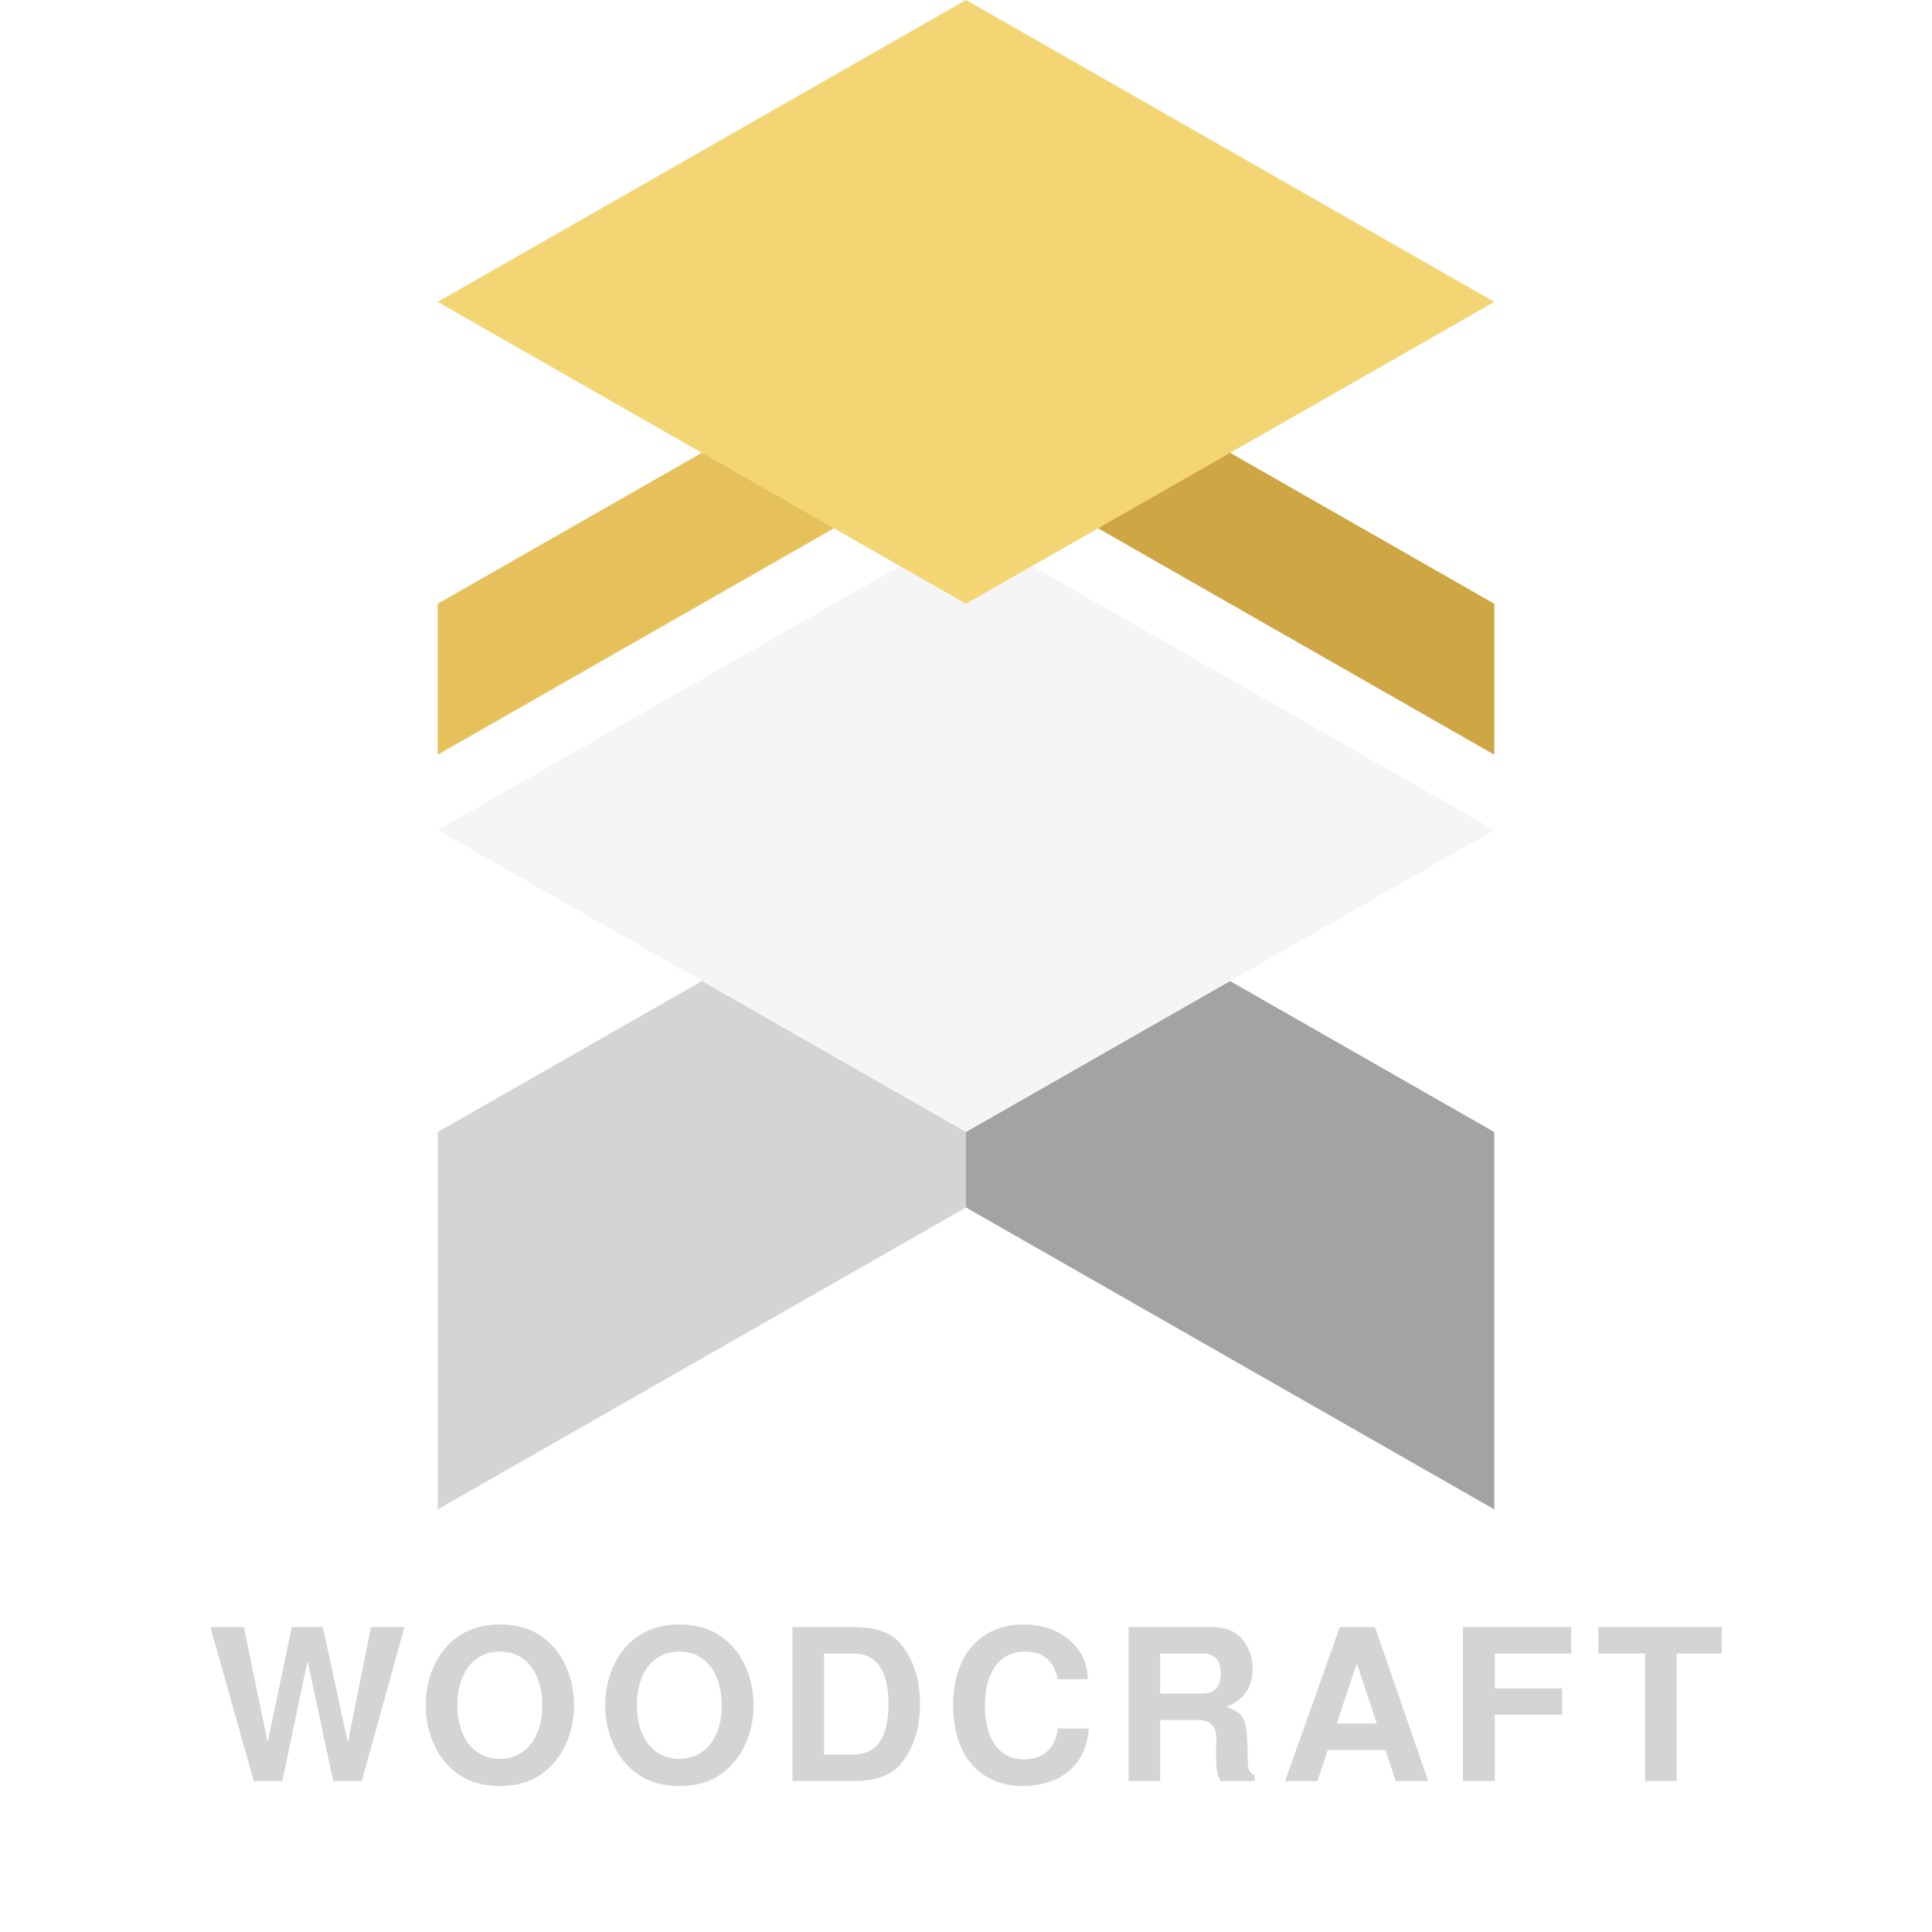
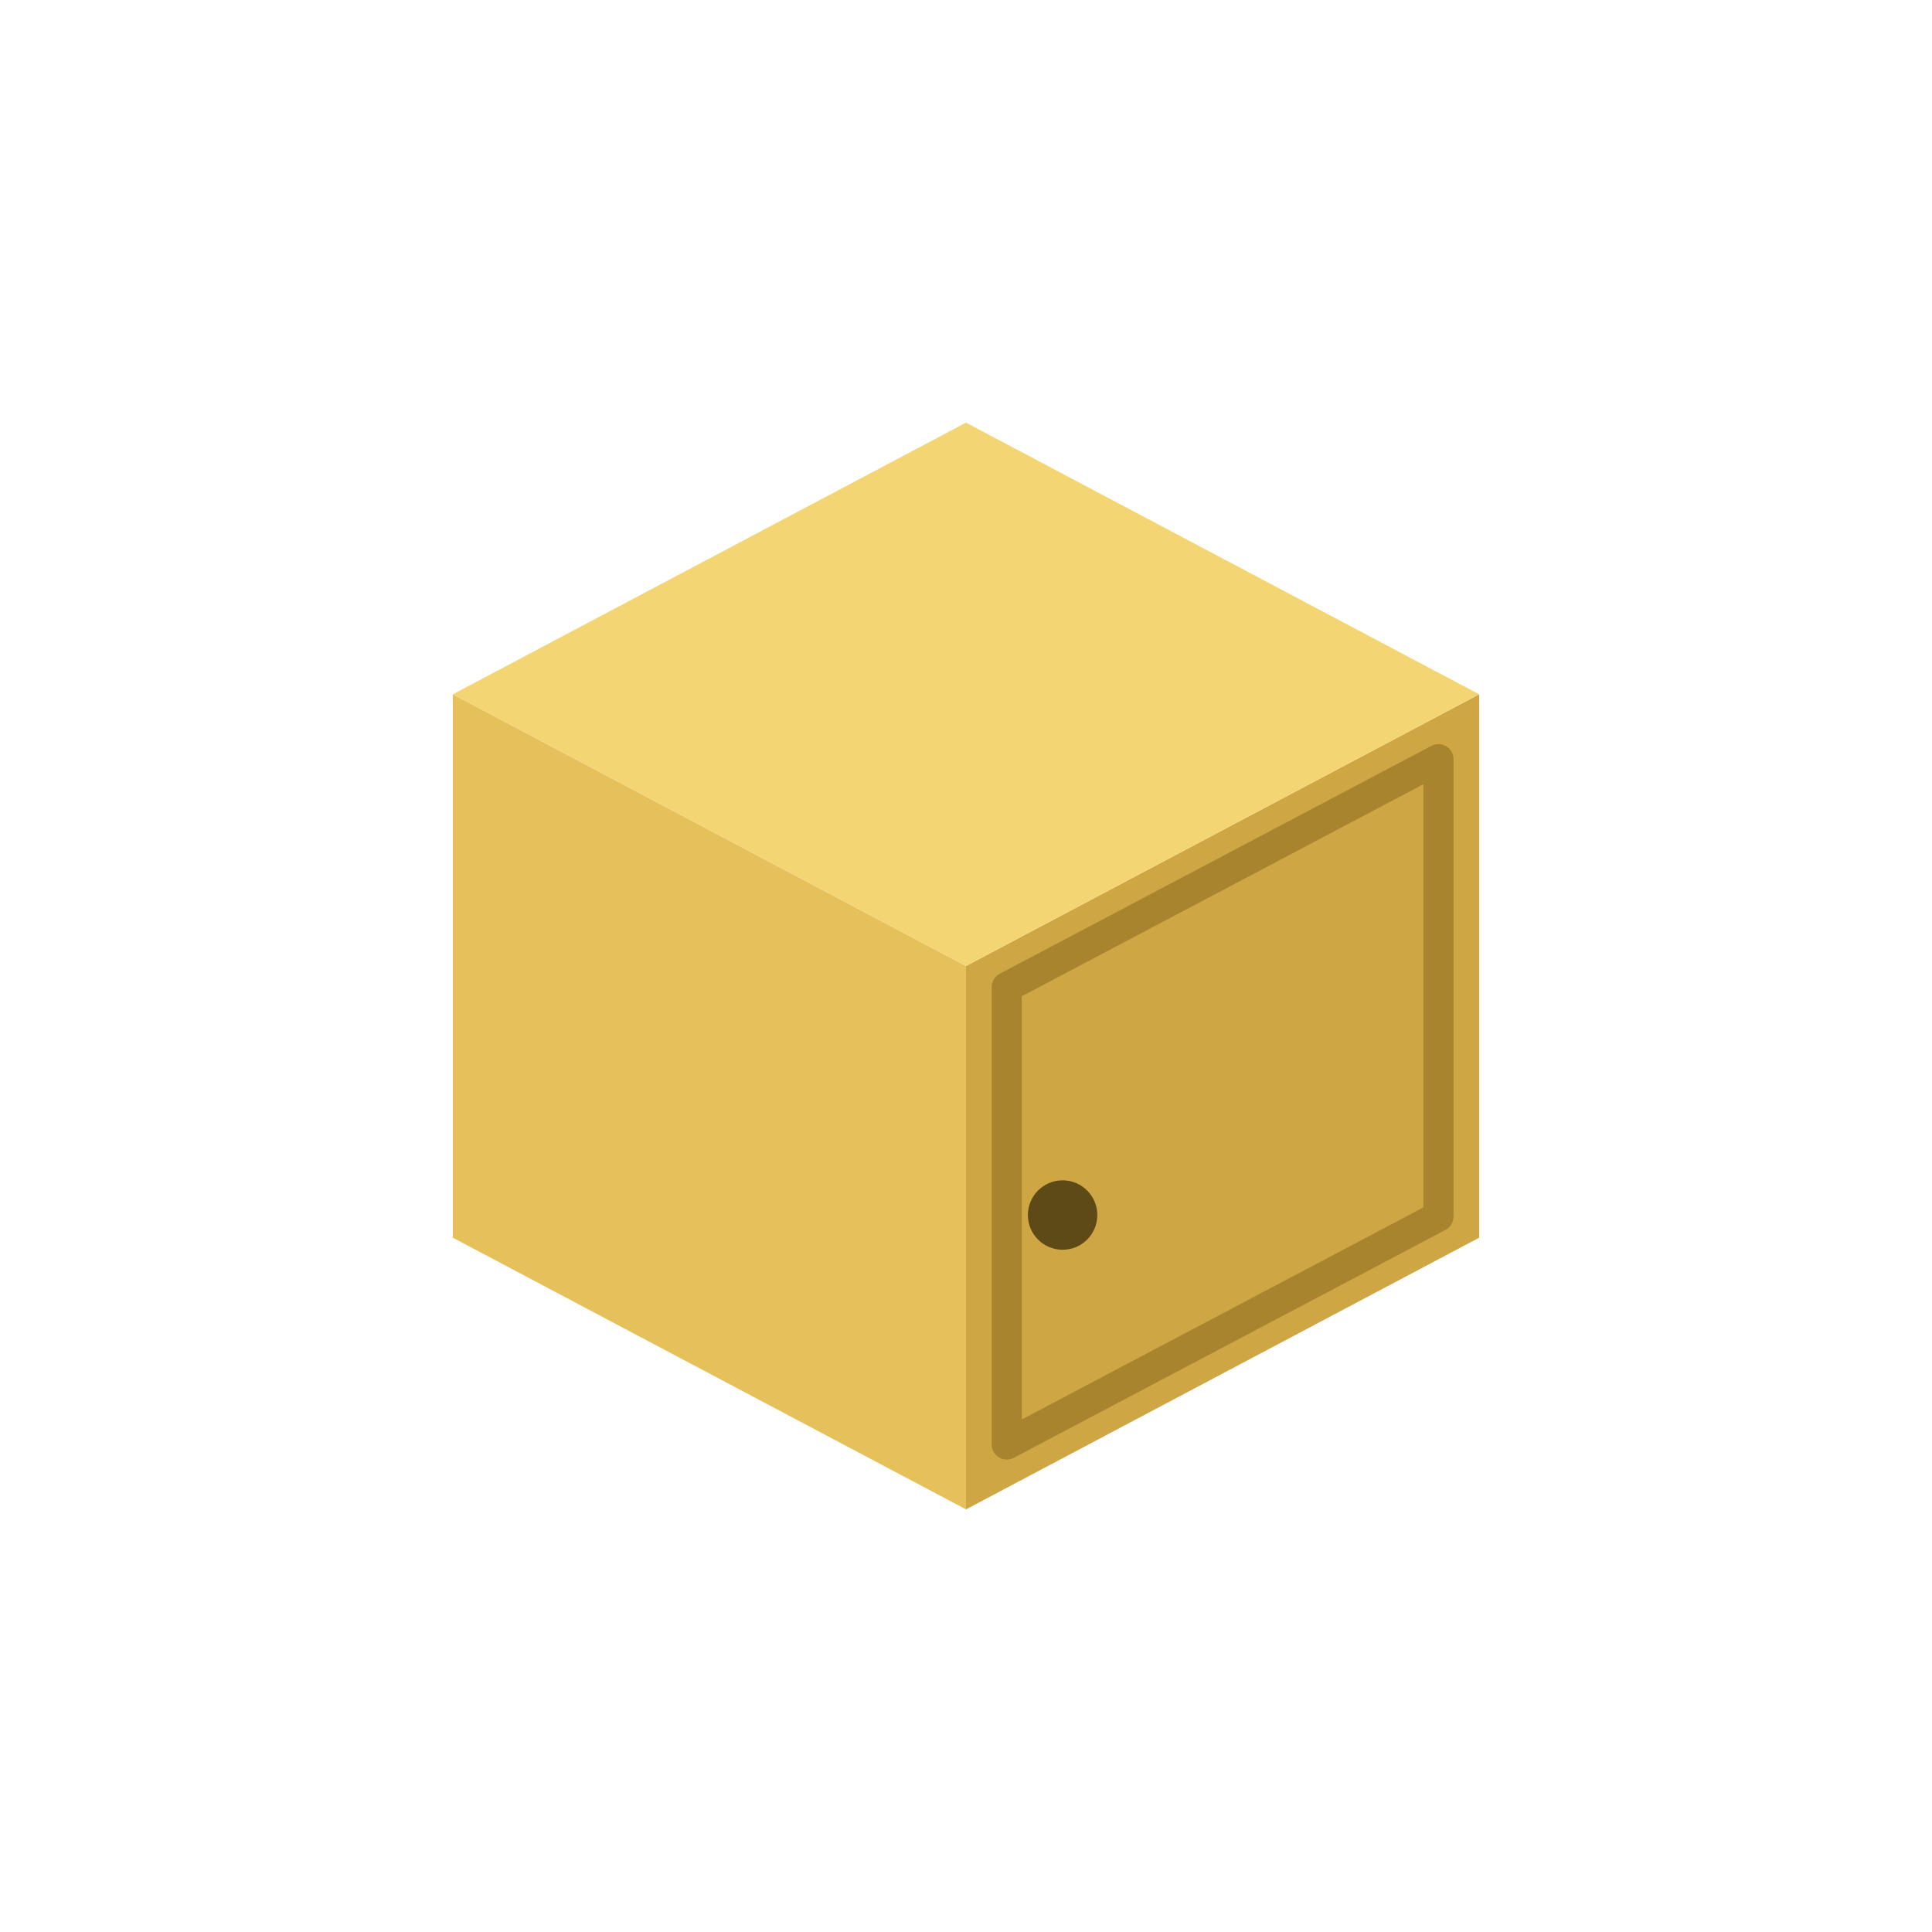
<svg xmlns="http://www.w3.org/2000/svg" width="128" height="128" viewBox="0 0 128 128" version="1.1">
-   <defs>
-     <style>
-       .gray-top { fill: #F5F5F5; }
-       .gray-left { fill: #D4D4D4; }
-       .gray-right { fill: #A3A3A3; }
-       
-       .yellow-top { fill: #F3D573; }
-       .yellow-left { fill: #E5C05B; }
-       .yellow-right { fill: #CFA644; }
-       
-       .text { font-family: 'Segoe UI', 'Helvetica Neue', Helvetica, sans-serif; font-weight: 700; font-size: 14px; fill: #D4D4D4; letter-spacing: 1px; text-anchor: middle; }
-     </style>
-   </defs>
-   <g transform="translate(64, 55)">
-     <polygon class="gray-left" points="0,0 -35,20 -35,45 0,25" />
-     <polygon class="gray-right" points="0,0 35,20 35,45 0,25" />
-     <polygon class="gray-top" points="0,-20 35,0 0,20 -35,0" />
-     <g transform="translate(0, -35)">
-       <polygon class="yellow-left" points="0,0 -35,20 -35,30 0,10" />
-       <polygon class="yellow-right" points="0,0 35,20 35,30 0,10" />
-       <polygon class="yellow-top" points="0,-20 35,0 0,20 -35,0" />
-     </g>
-   </g>
-   <text x="64" y="118" class="text">WOODCRAFT</text>
+   <polygon points="30,46 64,64 64,100 30,82" fill="#E5C05B" />
+   <polygon points="98,46 64,64 64,100 98,82" fill="#CFA644" />
+   <polygon points="64,28 98,46 64,64 30,46" fill="#F3D573" />
+   <polygon points="95.3,50.3 66.7,65.4 66.7,95.7 95.3,80.6" fill="none" stroke="#A8842F" stroke-width="2" stroke-linejoin="round" />
+   <circle cx="70.4" cy="80.5" r="2.3" fill="#5E4A16" />
</svg>
